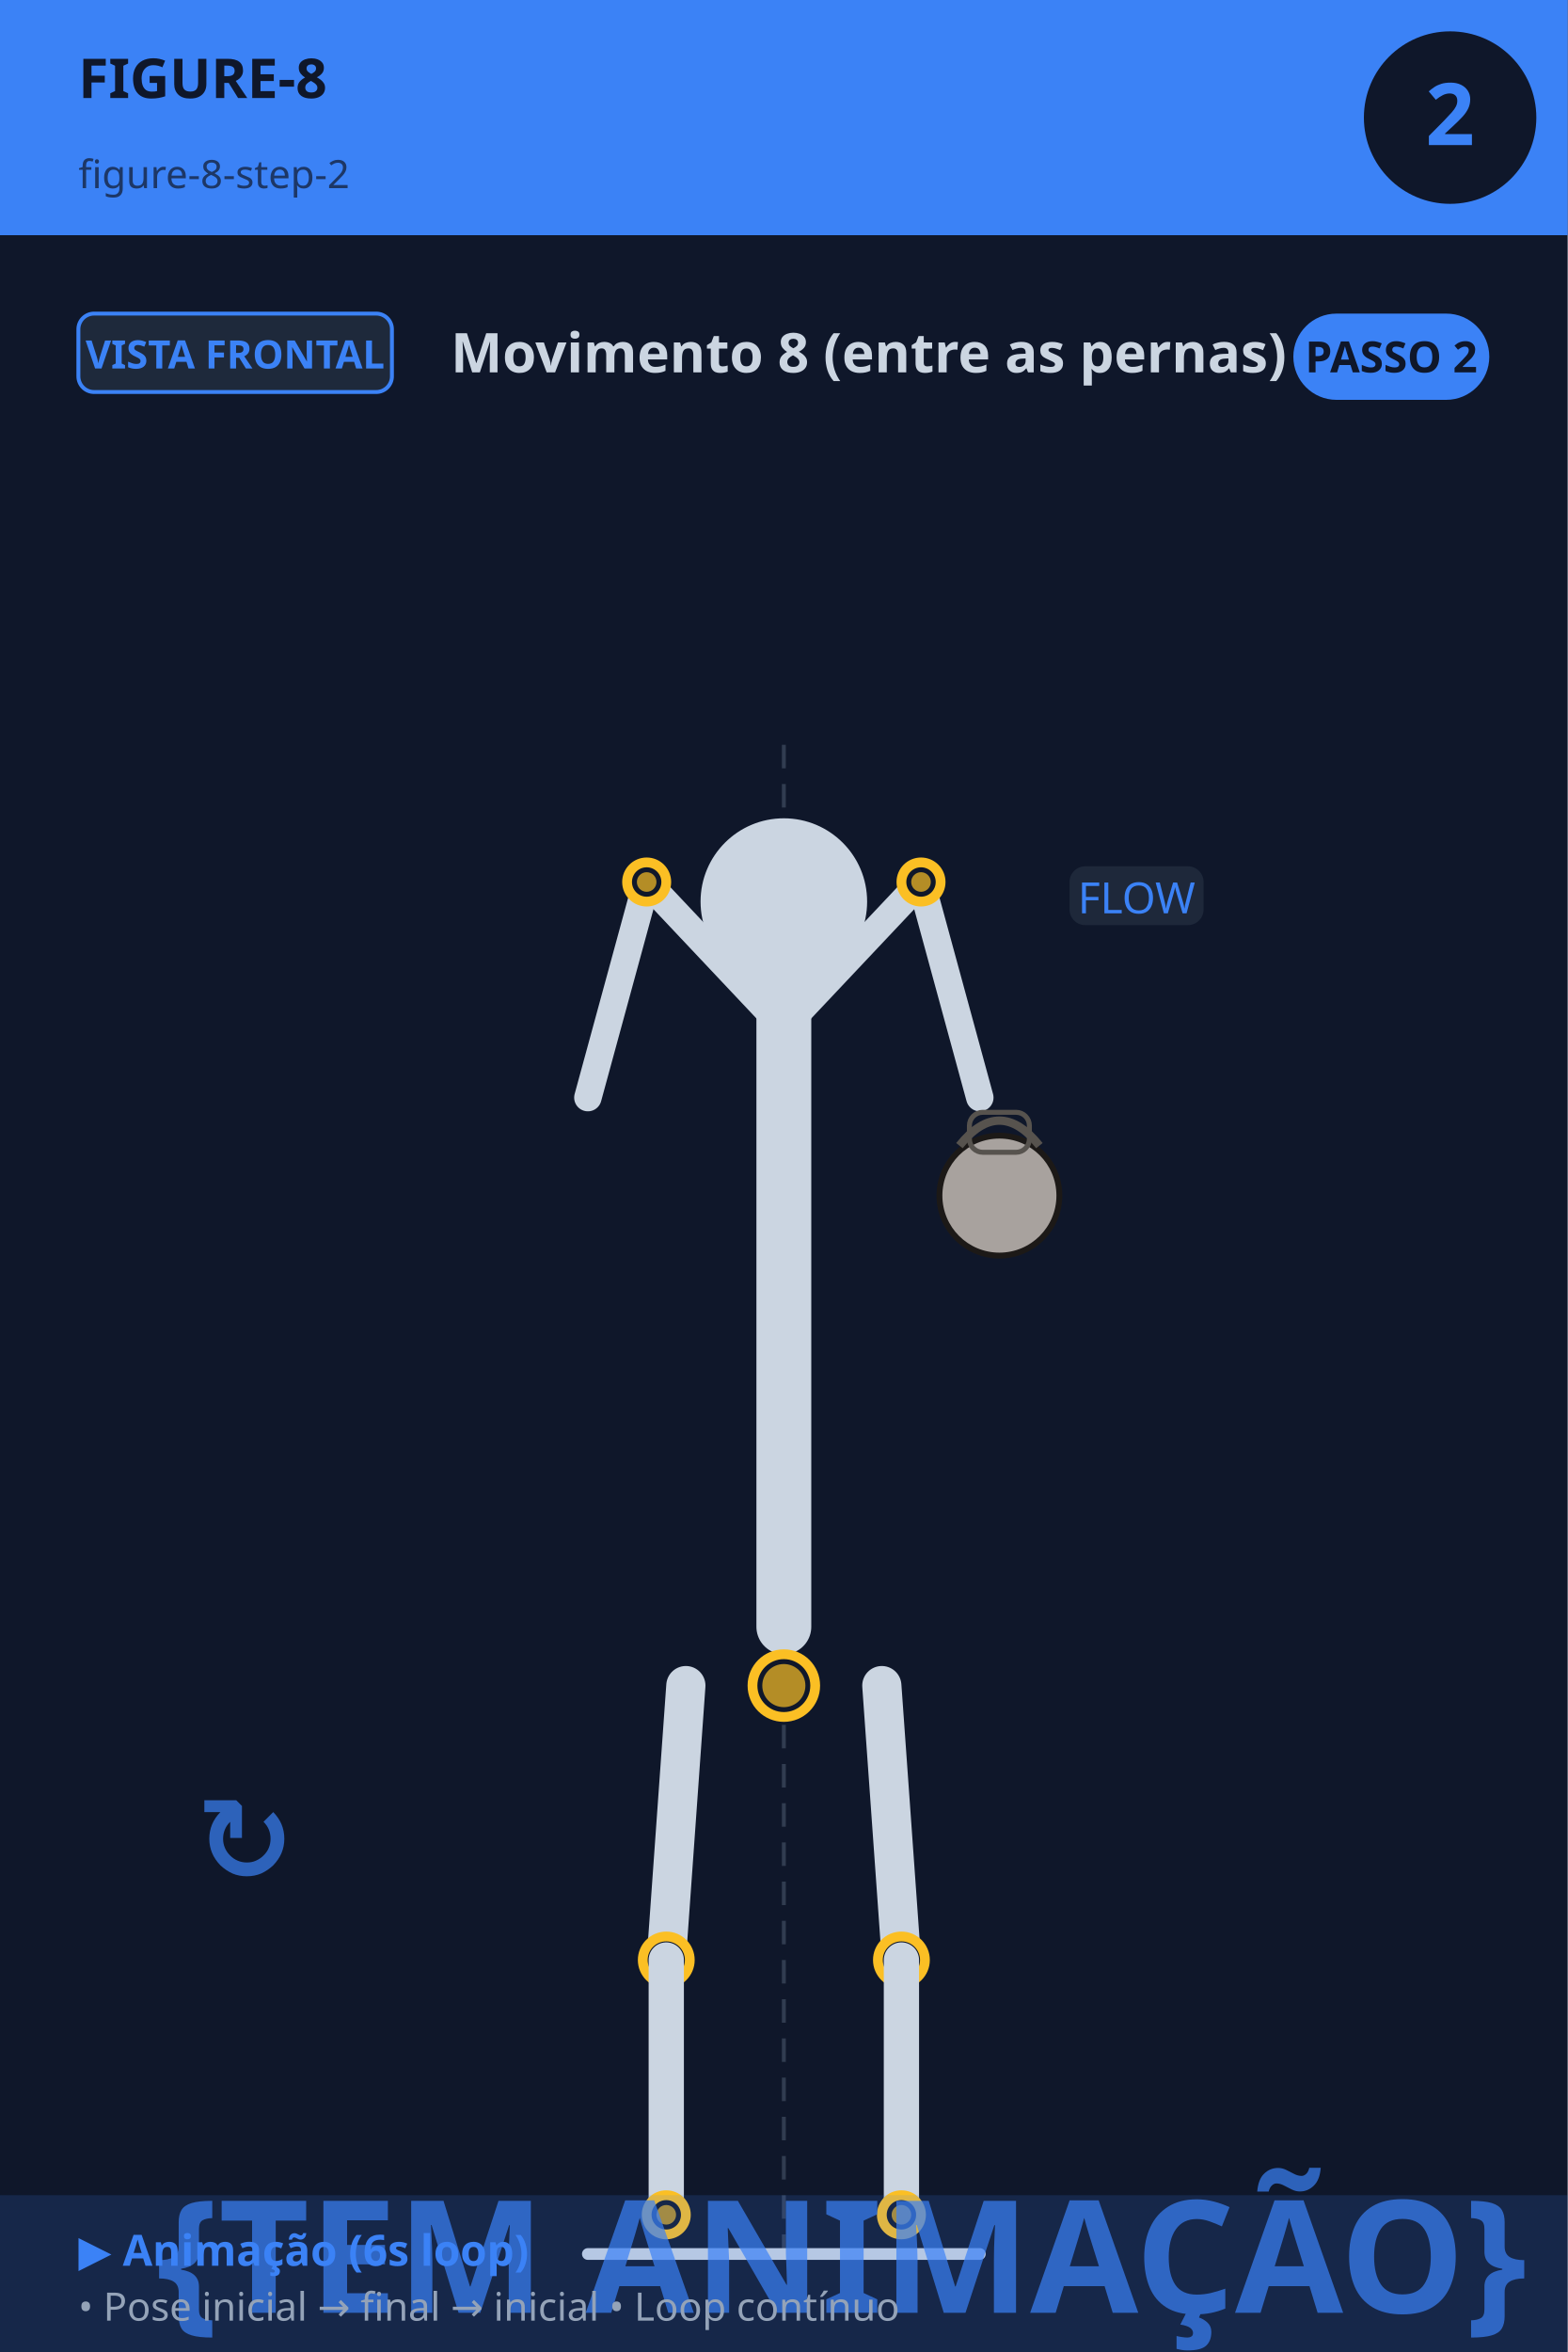
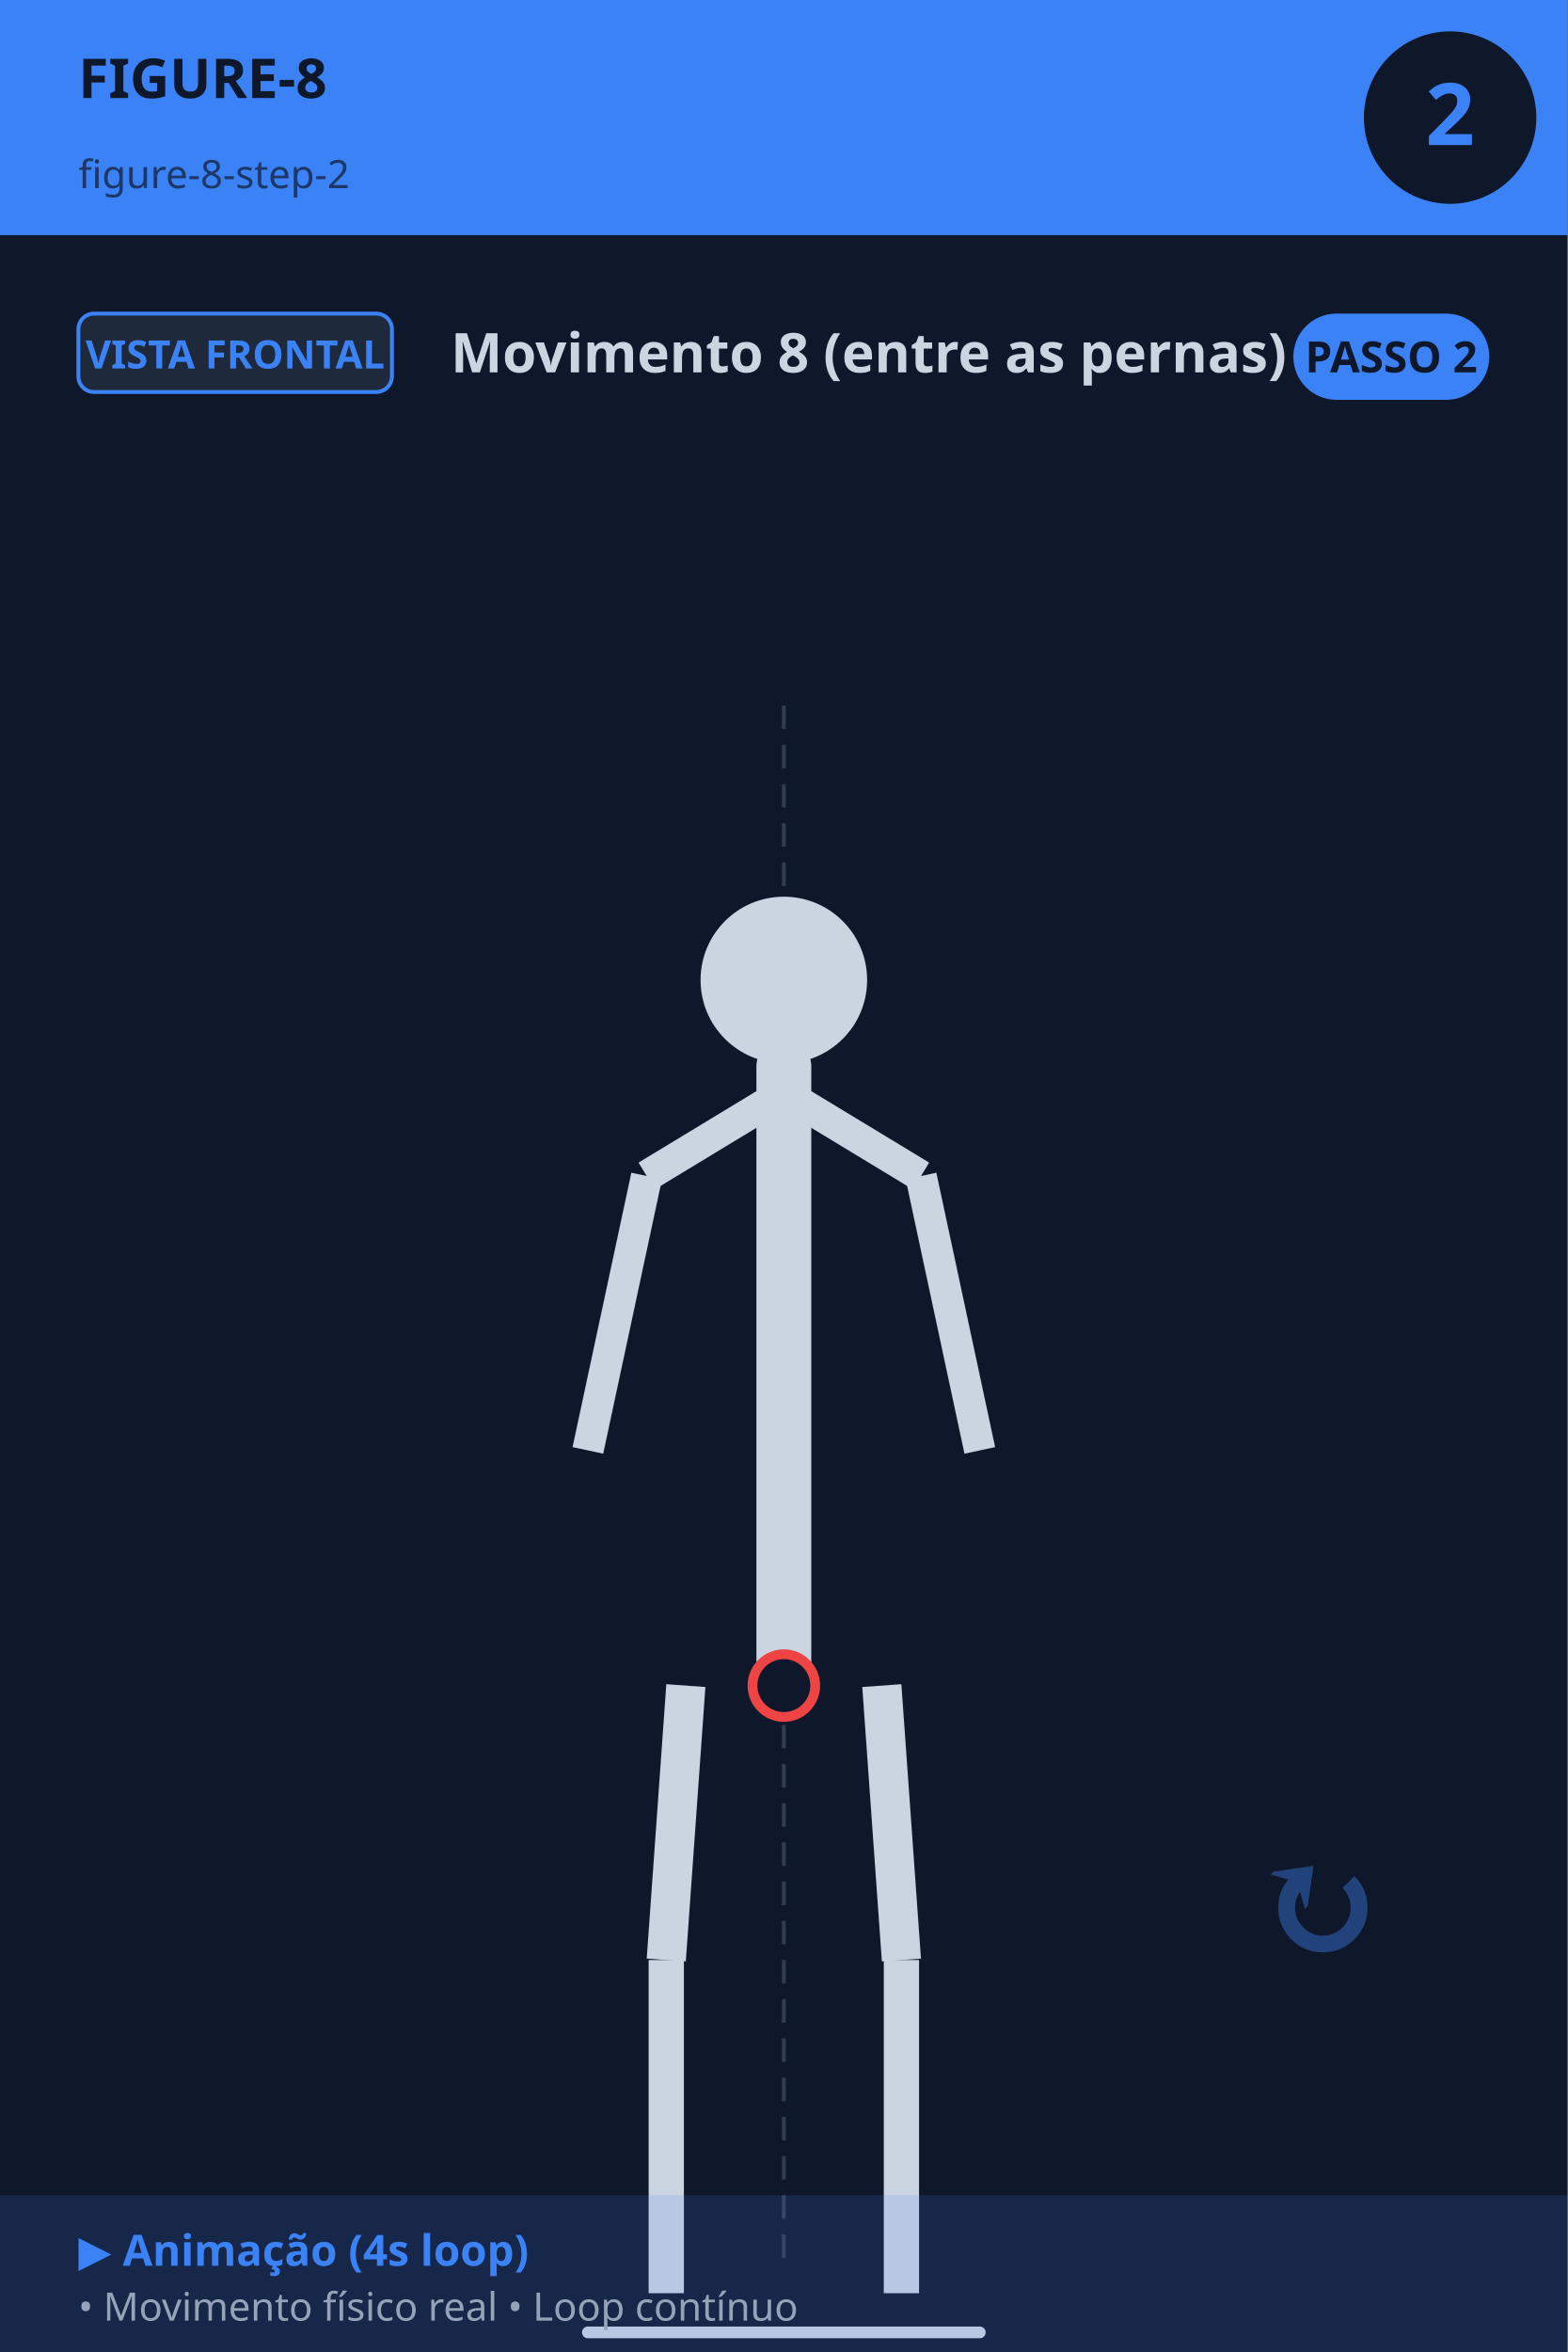
<svg xmlns="http://www.w3.org/2000/svg" viewBox="0 0 400 600" width="400" height="600">
  <rect width="400" height="600" fill="#0f172a" />
  <rect x="0" y="0" width="400" height="60" fill="#3b82f6" />
  <text x="20" y="25" font-size="14" font-weight="bold" fill="#0f172a" font-family="sans-serif">FIGURE-8</text>
  <text x="20" y="48" font-size="10" fill="#0f172a" opacity="0.7" font-family="sans-serif">figure-8-step-2</text>
  <circle cx="370" cy="30" r="22" fill="#0f172a" />
  <text x="370" y="37" font-size="22" font-weight="bold" fill="#3b82f6" text-anchor="middle" font-family="sans-serif">2</text>
  <rect x="20" y="80" width="80" height="20" rx="4" fill="#1e293b" stroke="#3b82f6" stroke-width="1" />
  <text x="60" y="94" font-size="10" font-weight="bold" fill="#3b82f6" text-anchor="middle" font-family="sans-serif">VISTA FRONTAL</text>
  <text x="115" y="95" font-size="14" font-weight="bold" fill="#cbd5e1" font-family="sans-serif">Movimento 8 (entre as pernas)</text>
  <g transform="translate(0, 50)">
-     <line x1="200" y1="140" x2="200" y2="530" stroke="#475569" stroke-width="1" stroke-dasharray="6,4" opacity="0.6" />
-     <circle cx="200" cy="180" r="22" fill="#cbd5e1" stroke="#0f172a" stroke-width="1.5" />
-     <line x1="200" y1="202" x2="200" y2="365" stroke="#cbd5e1" stroke-width="14" stroke-linecap="round" />
-     <circle cx="200" cy="380" r="8" fill="#0f172a" stroke="#fbbf24" stroke-width="2.5" />
-     <circle cx="200" cy="380" r="5.5" fill="#fbbf24" opacity="0.7" />
-     <line x1="198" y1="210" x2="165" y2="175" stroke="#cbd5e1" stroke-width="7" stroke-linecap="round" />
-     <line x1="202" y1="210" x2="235" y2="175" stroke="#cbd5e1" stroke-width="7" stroke-linecap="round" />
-     <line x1="165" y1="175" x2="150" y2="230" stroke="#cbd5e1" stroke-width="7" stroke-linecap="round" />
-     <line x1="235" y1="175" x2="250" y2="230" stroke="#cbd5e1" stroke-width="7" stroke-linecap="round" />
-     <circle cx="165" cy="175" r="5" fill="#0f172a" stroke="#fbbf24" stroke-width="2.5" />
-     <circle cx="165" cy="175" r="2.5" fill="#fbbf24" opacity="0.7" />
-     <circle cx="235" cy="175" r="5" fill="#0f172a" stroke="#fbbf24" stroke-width="2.5" />
-     <circle cx="235" cy="175" r="2.5" fill="#fbbf24" opacity="0.7" />
-     <circle cx="255" cy="255" r="15.3" fill="#a8a29e" stroke="#1c1917" stroke-width="1.5" />
-     <path d="M 244.8 242.25 Q 255 229.5 265.2 242.25" fill="none" stroke="#57534e" stroke-width="2.125" />
-     <rect x="247.35" y="233.75" width="15.3" height="10.2" rx="3.4" fill="none" stroke="#57534e" stroke-width="1.275" />
-     <line x1="175" y1="380" x2="170" y2="450" stroke="#cbd5e1" stroke-width="10" stroke-linecap="round" />
-     <line x1="225" y1="380" x2="230" y2="450" stroke="#cbd5e1" stroke-width="10" stroke-linecap="round" />
-     <circle cx="170" cy="450" r="6" fill="#0f172a" stroke="#fbbf24" stroke-width="2.5" />
-     <circle cx="170" cy="450" r="3.5" fill="#fbbf24" opacity="0.7" />
-     <circle cx="230" cy="450" r="6" fill="#0f172a" stroke="#fbbf24" stroke-width="2.5" />
-     <circle cx="230" cy="450" r="3.5" fill="#fbbf24" opacity="0.7" />
-     <line x1="170" y1="450" x2="170" y2="515" stroke="#cbd5e1" stroke-width="9" stroke-linecap="round" />
-     <line x1="230" y1="450" x2="230" y2="515" stroke="#cbd5e1" stroke-width="9" stroke-linecap="round" />
-     <circle cx="170" cy="515" r="5" fill="#0f172a" stroke="#fbbf24" stroke-width="2.5" />
-     <circle cx="170" cy="515" r="2.5" fill="#fbbf24" opacity="0.7" />
-     <circle cx="230" cy="515" r="5" fill="#0f172a" stroke="#fbbf24" stroke-width="2.5" />
-     <circle cx="230" cy="515" r="2.5" fill="#fbbf24" opacity="0.7" />
-     <line x1="150" y1="525" x2="250" y2="525" stroke="#cbd5e1" stroke-width="3" stroke-linecap="round" />
-     <rect x="272.9" y="171" width="34.2" height="15" rx="4" fill="#1e293b" opacity="0.95" />
-     <text x="290" y="183" font-size="11" fill="#3b82f6" text-anchor="middle" font-family="sans-serif" font-weight="500">FLOW</text>
-     <g opacity="0.7">
-       <text x="40" y="540" font-size="40" fill="#3b82f6" font-weight="bold" font-family="sans-serif">
- {TEM ANIMAÇÃO}
- <animate attributeName="opacity" values="0.9;0.4;0.9" dur="6s" repeatCount="indefinite" />
-       </text>
+     <line x1="200" y1="130" x2="200" y2="530" stroke="#475569" stroke-width="1" stroke-dasharray="6,4" opacity="0.6" />
+     <g>
+       <animateTransform attributeName="transform" type="rotate" values="0 200 280; 360 200 280" keyTimes="0;1" dur="4s" repeatCount="indefinite" />
+       <circle cx="200" cy="200" r="22" fill="#cbd5e1" stroke="#0f172a" stroke-width="1.5" />
+       <line x1="200" y1="222" x2="200" y2="380" stroke="#cbd5e1" stroke-width="14" stroke-linecap="round" />
+       <circle cx="200" cy="380" r="8" fill="#0f172a" stroke="#ef4444" stroke-width="2.5" />
+       <line x1="198" y1="230" x2="165" y2="250" stroke="#cbd5e1" stroke-width="8" />
+       <line x1="202" y1="230" x2="235" y2="250" stroke="#cbd5e1" stroke-width="8" />
+       <line x1="165" y1="250" x2="150" y2="320" stroke="#cbd5e1" stroke-width="8" />
+       <line x1="235" y1="250" x2="250" y2="320" stroke="#cbd5e1" stroke-width="8" />
+       <line x1="175" y1="380" x2="170" y2="450" stroke="#cbd5e1" stroke-width="10" />
+       <line x1="225" y1="380" x2="230" y2="450" stroke="#cbd5e1" stroke-width="10" />
+       <line x1="170" y1="450" x2="170" y2="535" stroke="#cbd5e1" stroke-width="9" />
+       <line x1="230" y1="450" x2="230" y2="535" stroke="#cbd5e1" stroke-width="9" />
    </g>
+     <line x1="150" y1="545" x2="250" y2="545" stroke="#cbd5e1" stroke-width="3" stroke-linecap="round" />
+     <text x="320" y="450" font-size="40" fill="#3b82f6" opacity="0.4" font-weight="bold">↻</text>
  </g>
  <rect x="0" y="560" width="400" height="40" fill="#3b82f6" opacity="0.15" />
-   <text x="20" y="578" font-size="11" font-weight="bold" fill="#3b82f6" font-family="sans-serif">▶ Animação (6s loop)</text>
-   <text x="20" y="592" font-size="10" fill="#94a3b8" font-family="sans-serif">• Pose inicial → final → inicial • Loop contínuo</text>
+   <text x="20" y="578" font-size="11" font-weight="bold" fill="#3b82f6" font-family="sans-serif">▶ Animação (4s loop)</text>
+   <text x="20" y="592" font-size="10" fill="#94a3b8" font-family="sans-serif">• Movimento físico real • Loop contínuo</text>
  <g transform="translate(330, 80)">
    <rect x="0" y="0" width="50" height="22" rx="11" fill="#3b82f6" />
    <text x="25" y="15" font-size="11" font-weight="bold" fill="#0f172a" text-anchor="middle" font-family="sans-serif">PASSO 2</text>
  </g>
-   <g transform="translate(50, 480)">
-     <text font-size="30" fill="#3b82f6" font-weight="bold" font-family="sans-serif" opacity="0.7">↻
- <animateTransform attributeName="transform" type="rotate" from="0 15 15" to="360 15 15" dur="6s" repeatCount="indefinite" />
-     </text>
-   </g>
</svg>
